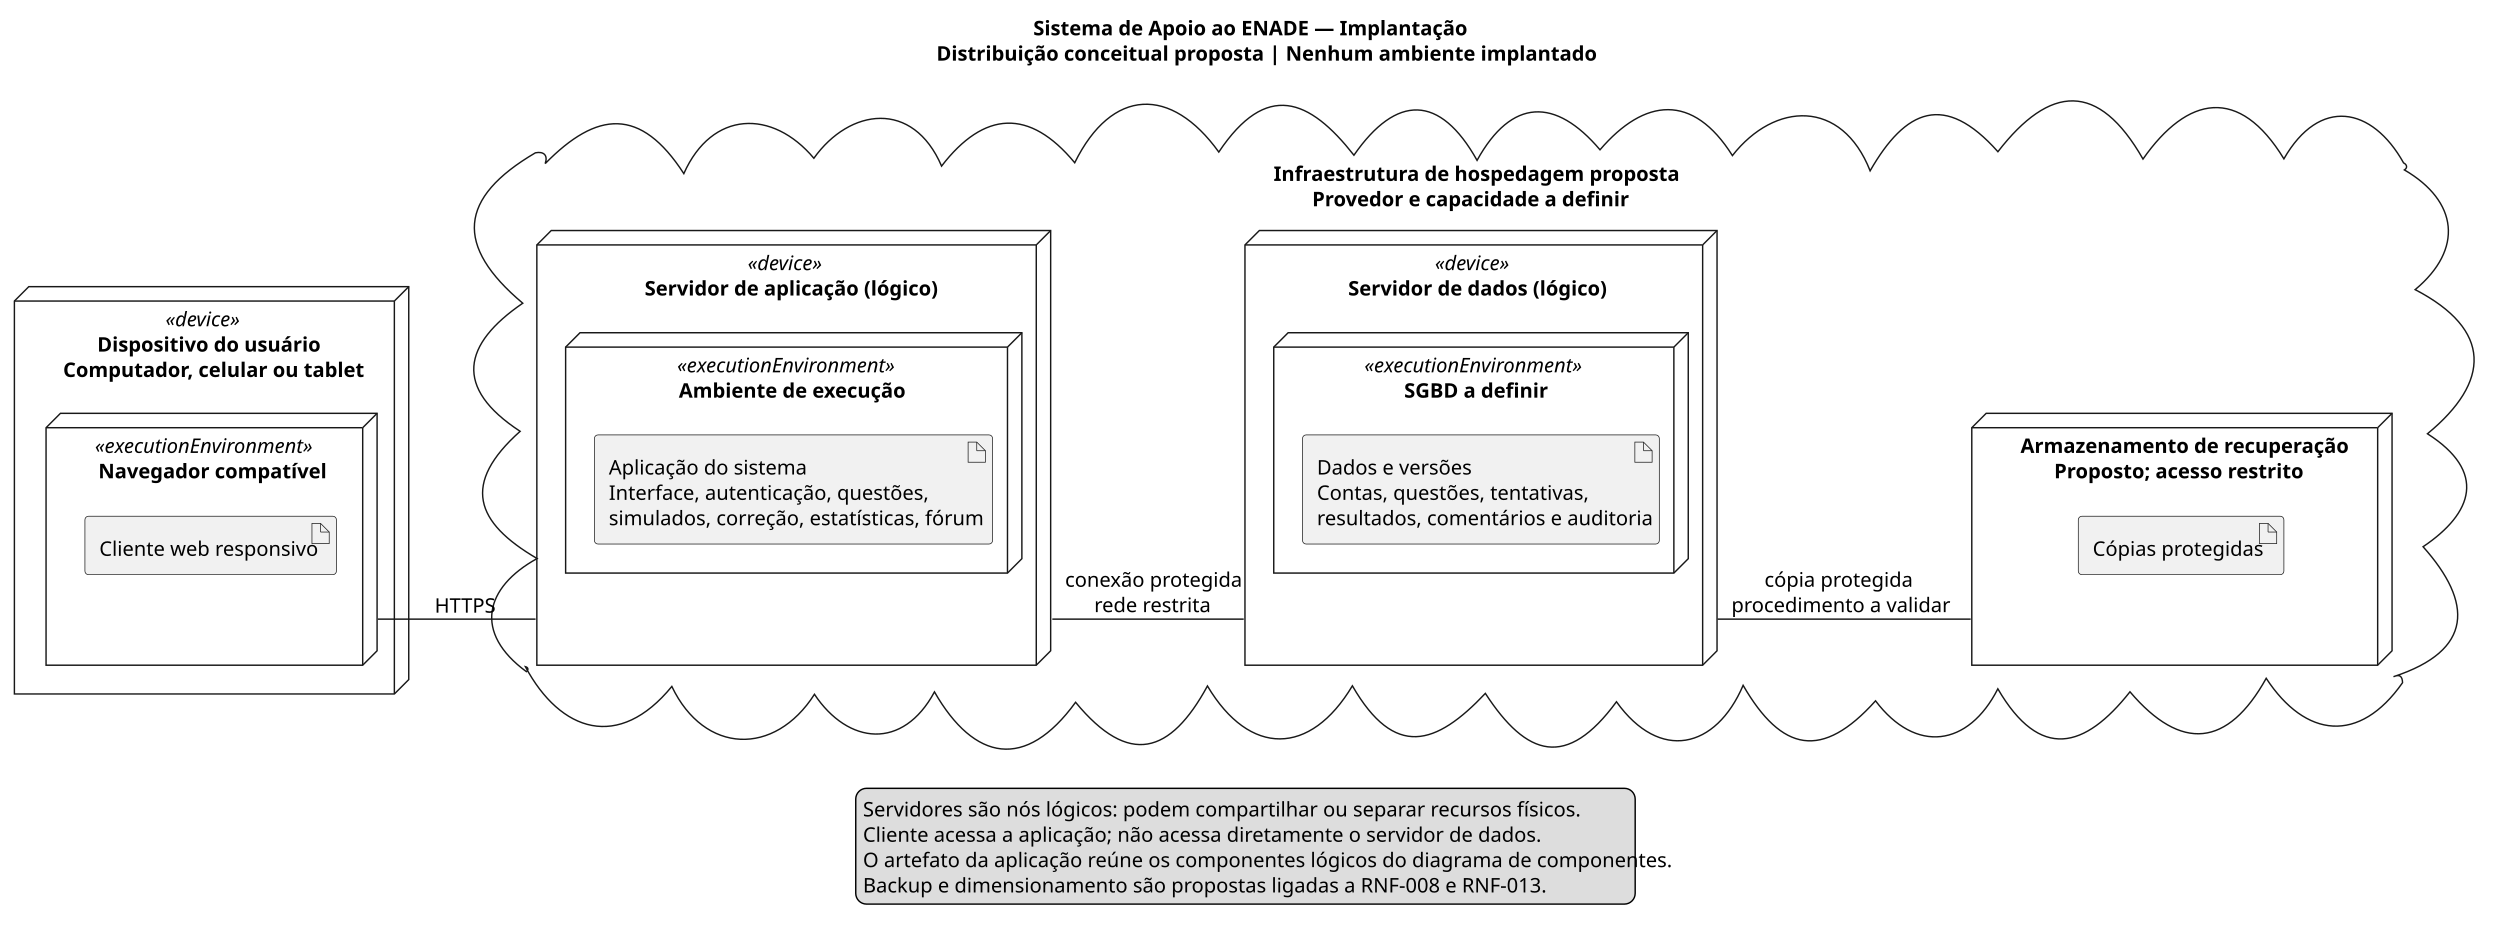
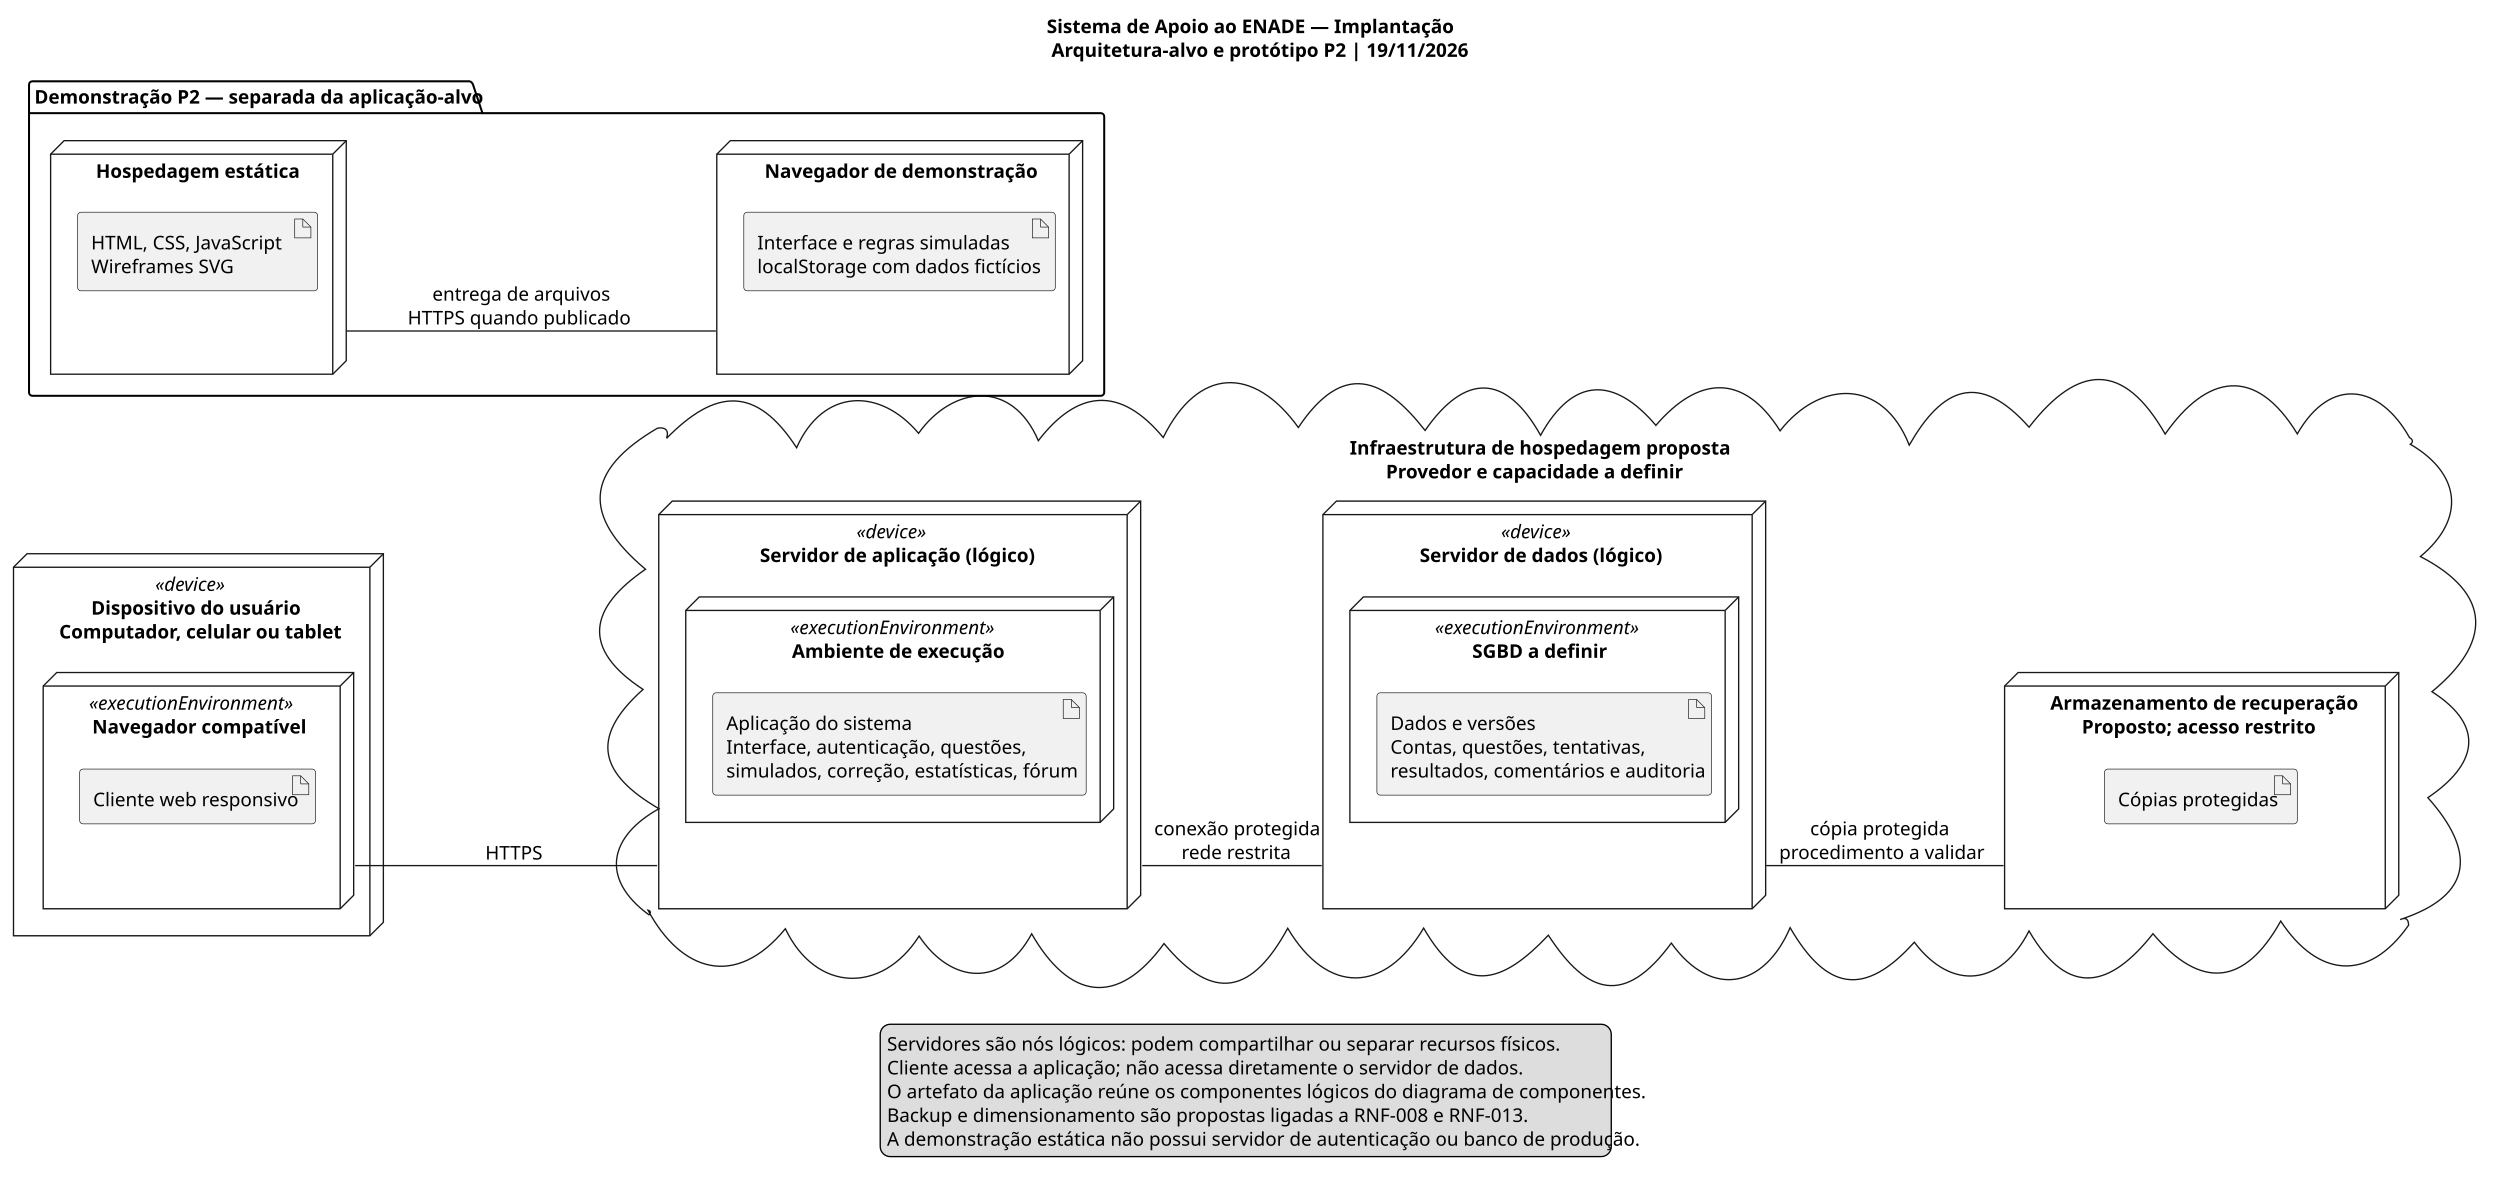
- <svg xmlns="http://www.w3.org/2000/svg" version="1.1" data-diagram-type="DESCRIPTION" style="width:1737px;height:647px;background:#FFFFFF;" width="1737px" height="647px" viewBox="0 0 1737 647" zoomAndPan="magnify" preserveAspectRatio="none" contentStyleType="text/css">
+ <svg xmlns="http://www.w3.org/2000/svg" version="1.1" data-diagram-type="DESCRIPTION" style="width:1852px;height:875px;background:#FFFFFF;" width="1852px" height="875px" viewBox="0 0 1852 875" zoomAndPan="magnify" preserveAspectRatio="none" contentStyleType="text/css">
  <defs />
  <g font-family="sans-serif" lengthAdjust="spacing">
    <g class="title" data-source-line="6">
-       <text x="717.931" y="24.533" fill="#000" font-size="14" textLength="294.834" font-weight="700">Sistema de Apoio ao ENADE — Implantação</text>
-       <text x="650.638" y="42.143" fill="#000" font-size="14" textLength="429.42" font-weight="700">Distribuição conceitual proposta | Nenhum ambiente implantado</text>
+       <text x="775.431" y="24.533" fill="#000" font-size="14" textLength="294.834" font-weight="700">Sistema de Apoio ao ENADE — Implantação</text>
+       <text x="778.904" y="42.143" fill="#000" font-size="14" textLength="287.889" font-weight="700">Arquitetura-alvo e protótipo P2 | 19/11/2026</text>
    </g>
    <g class="cluster" data-qualified-name="Device" id="ent0001" data-source-line="7">
-       <polygon points="10,209.171,20,199.171,284,199.171,284,472.171,274,482.171,10,482.171,10,209.171" fill="none" style="stroke:#181818;stroke-width:1;stroke-linejoin:miter;stroke-miterlimit:10;" />
-       <line x1="274" y1="209.171" x2="284" y2="199.171" style="stroke:#181818;stroke-width:1;" />
-       <line x1="10" y1="209.171" x2="274" y2="209.171" style="stroke:#181818;stroke-width:1;" />
-       <line x1="274" y1="209.171" x2="274" y2="482.171" style="stroke:#181818;stroke-width:1;" />
-       <text x="114.979" y="226.704" fill="#000" font-size="14" textLength="56.041" font-style="italic">«device»</text>
-       <text x="67.548" y="244.313" fill="#000" font-size="14" textLength="150.903" font-weight="700">Dispositivo do usuário</text>
-       <text x="43.824" y="261.923" fill="#000" font-size="14" textLength="198.352" font-weight="700">Computador, celular ou tablet</text>
+       <polygon points="10,420.219,20,410.219,284,410.219,284,683.219,274,693.219,10,693.219,10,420.219" fill="none" style="stroke:#181818;stroke-width:1;stroke-linejoin:miter;stroke-miterlimit:10;" />
+       <line x1="274" y1="420.219" x2="284" y2="410.219" style="stroke:#181818;stroke-width:1;" />
+       <line x1="10" y1="420.219" x2="274" y2="420.219" style="stroke:#181818;stroke-width:1;" />
+       <line x1="274" y1="420.219" x2="274" y2="693.219" style="stroke:#181818;stroke-width:1;" />
+       <text x="114.979" y="437.752" fill="#000" font-size="14" textLength="56.041" font-style="italic">«device»</text>
+       <text x="67.548" y="455.361" fill="#000" font-size="14" textLength="150.903" font-weight="700">Dispositivo do usuário</text>
+       <text x="43.824" y="472.971" fill="#000" font-size="14" textLength="198.352" font-weight="700">Computador, celular ou tablet</text>
    </g>
    <g class="cluster" data-qualified-name="Device.Browser" id="ent0002" data-source-line="8">
-       <polygon points="32,297.171,42,287.171,262,287.171,262,452.171,252,462.171,32,462.171,32,297.171" fill="none" style="stroke:#181818;stroke-width:1;stroke-linejoin:miter;stroke-miterlimit:10;" />
-       <line x1="252" y1="297.171" x2="262" y2="287.171" style="stroke:#181818;stroke-width:1;" />
-       <line x1="32" y1="297.171" x2="252" y2="297.171" style="stroke:#181818;stroke-width:1;" />
-       <line x1="252" y1="297.171" x2="252" y2="462.171" style="stroke:#181818;stroke-width:1;" />
-       <text x="65.952" y="314.704" fill="#000" font-size="14" textLength="154.096" font-style="italic">«executionEnvironment»</text>
-       <text x="68.307" y="332.313" fill="#000" font-size="14" textLength="149.386" font-weight="700">Navegador compatível</text>
+       <polygon points="32,508.219,42,498.219,262,498.219,262,663.219,252,673.219,32,673.219,32,508.219" fill="none" style="stroke:#181818;stroke-width:1;stroke-linejoin:miter;stroke-miterlimit:10;" />
+       <line x1="252" y1="508.219" x2="262" y2="498.219" style="stroke:#181818;stroke-width:1;" />
+       <line x1="32" y1="508.219" x2="252" y2="508.219" style="stroke:#181818;stroke-width:1;" />
+       <line x1="252" y1="508.219" x2="252" y2="673.219" style="stroke:#181818;stroke-width:1;" />
+       <text x="65.952" y="525.752" fill="#000" font-size="14" textLength="154.096" font-style="italic">«executionEnvironment»</text>
+       <text x="68.307" y="543.361" fill="#000" font-size="14" textLength="149.386" font-weight="700">Navegador compatível</text>
    </g>
    <g class="cluster" data-qualified-name="Infraestrutura de hospedagem proposta.nProvedor e capacidade a definir" id="ent0004" data-source-line="12">
-       <path d="M378.767,113.712 C414.78,76.979 445.065,74.223 475.122,120.616 C494.689,76.612 536.67,75.695 565.475,109.95 C590.36,75.068 634.298,69.12 654.208,115.391 C683.751,77.001 715.258,75.091 746.714,113.074 C772.511,60.74 813.721,59.683 846.819,105.639 C879.913,56.219 909.689,68.37 940.709,107.83 C970.217,65.336 1000.462,65.337 1026.263,111.411 C1050.31,67.959 1080.769,67.639 1111.68,104.072 C1142.631,67.985 1176.213,64.483 1203.681,108.092 C1233.103,70.566 1279.633,68.602 1299.364,118.676 C1323.896,75.992 1350.996,63.679 1388.148,105.401 C1424.259,58.752 1457.95,56.237 1488.95,110.507 C1519.845,66.404 1555.812,59.462 1586.853,110.355 C1611.594,67.196 1648.049,73.941 1670,113.171 C1672.179,114.233 1673.086,116.435 1670.602,118.07 C1707.875,139.877 1711.833,173.067 1678.058,201.243 C1731.696,229.116 1730.627,265.171 1686.594,301.371 C1727.951,327.821 1718.443,356.368 1683.557,379.869 C1718.224,418.686 1718.774,451.943 1663,470.171 C1667.367,468.293 1669.137,469.852 1669.294,474.336 C1639.328,517.14 1601.818,512.886 1574.557,471.299 C1547.882,519.308 1515.472,522.477 1479.908,480.666 C1448.566,520.323 1417.423,528.922 1388.099,478.606 C1367.652,518.819 1331.151,524.032 1303.12,486.942 C1266.001,528.267 1237.993,522.554 1211.123,476.189 C1192.175,520.424 1153.24,529.624 1123.115,487.59 C1088.555,534.606 1060.756,525.97 1032.022,481.771 C997.699,518.097 969,527.367 939.635,476.517 C910.419,525.405 868.252,525.916 838.93,476.625 C813.173,523.959 784.484,532.981 747.314,487.944 C712.598,535.728 676.92,528.921 649.266,480.73 C627.356,521.424 589.321,517.567 565.885,482.407 C538.279,525.619 489.413,524.322 466.792,476.952 C430.031,521.856 389.493,508.879 365,463.171 C367.06,463.666 367.392,465.384 365.764,466.682 C328.795,439.64 336.699,408.182 373.182,388.072 C330.017,362.878 320.593,336.073 361.385,299.675 C314.958,269.35 321.506,239.184 363.213,210.67 C315.726,170.731 318.41,137.611 372,106.171 C377.737,105.055 380.889,107.775 378.767,113.712" style="stroke:#181818;stroke-width:1;" fill="none" />
-       <text x="884.866" y="125.704" fill="#000" font-size="14" textLength="265.269" font-weight="700">Infraestrutura de hospedagem proposta</text>
-       <text x="911.683" y="143.313" fill="#000" font-size="14" textLength="211.634" font-weight="700">Provedor e capacidade a definir</text>
+       <path d="M493.767,324.76 C529.78,288.026 560.065,285.271 590.122,331.663 C609.689,287.66 651.67,286.743 680.475,320.998 C705.36,286.116 749.298,280.167 769.208,326.439 C798.751,288.048 830.258,286.139 861.714,324.122 C887.511,271.788 928.721,270.731 961.819,316.687 C994.913,267.267 1024.689,279.418 1055.709,318.878 C1085.217,276.384 1115.462,276.385 1141.263,322.459 C1165.31,279.007 1195.769,278.686 1226.68,315.12 C1257.631,279.033 1291.213,275.531 1318.681,319.14 C1348.103,281.613 1394.633,279.65 1414.364,329.724 C1438.896,287.039 1465.996,274.727 1503.148,316.449 C1539.259,269.799 1572.95,267.285 1603.95,321.554 C1634.845,277.452 1670.812,270.509 1701.853,321.403 C1726.594,278.244 1763.049,284.989 1785,324.219 C1787.179,325.281 1788.086,327.483 1785.602,329.118 C1822.875,350.925 1826.833,384.115 1793.058,412.291 C1846.696,440.164 1845.627,476.219 1801.594,512.419 C1842.951,538.869 1833.443,567.416 1798.557,590.917 C1833.224,629.733 1833.774,662.991 1778,681.219 C1782.367,679.341 1784.137,680.9 1784.294,685.384 C1754.328,728.187 1716.818,723.934 1689.557,682.347 C1662.882,730.356 1630.472,733.525 1594.908,691.714 C1563.566,731.371 1532.423,739.97 1503.099,689.654 C1482.652,729.867 1446.151,735.08 1418.12,697.99 C1381.001,739.315 1352.993,733.602 1326.123,687.237 C1307.175,731.472 1268.24,740.672 1238.115,698.638 C1203.555,745.653 1175.756,737.018 1147.022,692.819 C1112.699,729.145 1084,738.415 1054.635,687.565 C1025.419,736.453 983.252,736.963 953.93,687.673 C928.173,735.007 899.484,744.028 862.314,698.992 C827.598,746.776 791.92,739.969 764.266,691.778 C742.356,732.471 704.321,728.615 680.885,693.454 C653.279,736.667 604.413,735.37 581.792,688 C545.031,732.904 504.493,719.927 480,674.219 C482.06,674.714 482.392,676.432 480.764,677.729 C443.795,650.688 451.699,619.23 488.182,599.12 C445.017,573.926 435.593,547.121 476.385,510.723 C429.958,480.398 436.506,450.232 478.213,421.718 C430.726,381.779 433.41,348.659 487,317.219 C492.737,316.103 495.889,318.823 493.767,324.76" style="stroke:#181818;stroke-width:1;" fill="none" />
+       <text x="999.866" y="336.752" fill="#000" font-size="14" textLength="265.269" font-weight="700">Infraestrutura de hospedagem proposta</text>
+       <text x="1026.683" y="354.361" fill="#000" font-size="14" textLength="211.634" font-weight="700">Provedor e capacidade a definir</text>
    </g>
    <g class="cluster" data-qualified-name="Infraestrutura de hospedagem proposta.nProvedor e capacidade a definir.App" id="ent0005" data-source-line="13">
-       <polygon points="373,170.171,383,160.171,730,160.171,730,452.171,720,462.171,373,462.171,373,170.171" fill="none" style="stroke:#181818;stroke-width:1;stroke-linejoin:miter;stroke-miterlimit:10;" />
-       <line x1="720" y1="170.171" x2="730" y2="160.171" style="stroke:#181818;stroke-width:1;" />
-       <line x1="373" y1="170.171" x2="720" y2="170.171" style="stroke:#181818;stroke-width:1;" />
-       <line x1="720" y1="170.171" x2="720" y2="462.171" style="stroke:#181818;stroke-width:1;" />
-       <text x="519.479" y="187.704" fill="#000" font-size="14" textLength="56.041" font-style="italic">«device»</text>
-       <text x="447.917" y="205.313" fill="#000" font-size="14" textLength="199.165" font-weight="700">Servidor de aplicação (lógico)</text>
+       <polygon points="488,381.219,498,371.219,845,371.219,845,663.219,835,673.219,488,673.219,488,381.219" fill="none" style="stroke:#181818;stroke-width:1;stroke-linejoin:miter;stroke-miterlimit:10;" />
+       <line x1="835" y1="381.219" x2="845" y2="371.219" style="stroke:#181818;stroke-width:1;" />
+       <line x1="488" y1="381.219" x2="835" y2="381.219" style="stroke:#181818;stroke-width:1;" />
+       <line x1="835" y1="381.219" x2="835" y2="673.219" style="stroke:#181818;stroke-width:1;" />
+       <text x="634.479" y="398.752" fill="#000" font-size="14" textLength="56.041" font-style="italic">«device»</text>
+       <text x="562.917" y="416.361" fill="#000" font-size="14" textLength="199.165" font-weight="700">Servidor de aplicação (lógico)</text>
    </g>
    <g class="cluster" data-qualified-name="Infraestrutura de hospedagem proposta.nProvedor e capacidade a definir.App.Runtime" id="ent0006" data-source-line="14">
-       <polygon points="393,241.171,403,231.171,710,231.171,710,388.171,700,398.171,393,398.171,393,241.171" fill="none" style="stroke:#181818;stroke-width:1;stroke-linejoin:miter;stroke-miterlimit:10;" />
-       <line x1="700" y1="241.171" x2="710" y2="231.171" style="stroke:#181818;stroke-width:1;" />
-       <line x1="393" y1="241.171" x2="700" y2="241.171" style="stroke:#181818;stroke-width:1;" />
-       <line x1="700" y1="241.171" x2="700" y2="398.171" style="stroke:#181818;stroke-width:1;" />
-       <text x="470.452" y="258.704" fill="#000" font-size="14" textLength="154.096" font-style="italic">«executionEnvironment»</text>
-       <text x="471.638" y="276.313" fill="#000" font-size="14" textLength="151.724" font-weight="700">Ambiente de execução</text>
+       <polygon points="508,452.219,518,442.219,825,442.219,825,599.219,815,609.219,508,609.219,508,452.219" fill="none" style="stroke:#181818;stroke-width:1;stroke-linejoin:miter;stroke-miterlimit:10;" />
+       <line x1="815" y1="452.219" x2="825" y2="442.219" style="stroke:#181818;stroke-width:1;" />
+       <line x1="508" y1="452.219" x2="815" y2="452.219" style="stroke:#181818;stroke-width:1;" />
+       <line x1="815" y1="452.219" x2="815" y2="609.219" style="stroke:#181818;stroke-width:1;" />
+       <text x="585.452" y="469.752" fill="#000" font-size="14" textLength="154.096" font-style="italic">«executionEnvironment»</text>
+       <text x="586.638" y="487.361" fill="#000" font-size="14" textLength="151.724" font-weight="700">Ambiente de execução</text>
    </g>
    <g class="cluster" data-qualified-name="Infraestrutura de hospedagem proposta.nProvedor e capacidade a definir.DB" id="ent0008" data-source-line="18">
-       <polygon points="865,170.171,875,160.171,1193,160.171,1193,452.171,1183,462.171,865,462.171,865,170.171" fill="none" style="stroke:#181818;stroke-width:1;stroke-linejoin:miter;stroke-miterlimit:10;" />
-       <line x1="1183" y1="170.171" x2="1193" y2="160.171" style="stroke:#181818;stroke-width:1;" />
-       <line x1="865" y1="170.171" x2="1183" y2="170.171" style="stroke:#181818;stroke-width:1;" />
-       <line x1="1183" y1="170.171" x2="1183" y2="462.171" style="stroke:#181818;stroke-width:1;" />
-       <text x="996.979" y="187.704" fill="#000" font-size="14" textLength="56.041" font-style="italic">«device»</text>
-       <text x="936.71" y="205.313" fill="#000" font-size="14" textLength="176.579" font-weight="700">Servidor de dados (lógico)</text>
+       <polygon points="980,381.219,990,371.219,1308,371.219,1308,663.219,1298,673.219,980,673.219,980,381.219" fill="none" style="stroke:#181818;stroke-width:1;stroke-linejoin:miter;stroke-miterlimit:10;" />
+       <line x1="1298" y1="381.219" x2="1308" y2="371.219" style="stroke:#181818;stroke-width:1;" />
+       <line x1="980" y1="381.219" x2="1298" y2="381.219" style="stroke:#181818;stroke-width:1;" />
+       <line x1="1298" y1="381.219" x2="1298" y2="673.219" style="stroke:#181818;stroke-width:1;" />
+       <text x="1111.979" y="398.752" fill="#000" font-size="14" textLength="56.041" font-style="italic">«device»</text>
+       <text x="1051.71" y="416.361" fill="#000" font-size="14" textLength="176.579" font-weight="700">Servidor de dados (lógico)</text>
    </g>
    <g class="cluster" data-qualified-name="Infraestrutura de hospedagem proposta.nProvedor e capacidade a definir.DB.Engine" id="ent0009" data-source-line="19">
-       <polygon points="885,241.171,895,231.171,1173,231.171,1173,388.171,1163,398.171,885,398.171,885,241.171" fill="none" style="stroke:#181818;stroke-width:1;stroke-linejoin:miter;stroke-miterlimit:10;" />
-       <line x1="1163" y1="241.171" x2="1173" y2="231.171" style="stroke:#181818;stroke-width:1;" />
-       <line x1="885" y1="241.171" x2="1163" y2="241.171" style="stroke:#181818;stroke-width:1;" />
-       <line x1="1163" y1="241.171" x2="1163" y2="398.171" style="stroke:#181818;stroke-width:1;" />
-       <text x="947.952" y="258.704" fill="#000" font-size="14" textLength="154.096" font-style="italic">«executionEnvironment»</text>
-       <text x="975.604" y="276.313" fill="#000" font-size="14" textLength="98.793" font-weight="700">SGBD a definir</text>
+       <polygon points="1000,452.219,1010,442.219,1288,442.219,1288,599.219,1278,609.219,1000,609.219,1000,452.219" fill="none" style="stroke:#181818;stroke-width:1;stroke-linejoin:miter;stroke-miterlimit:10;" />
+       <line x1="1278" y1="452.219" x2="1288" y2="442.219" style="stroke:#181818;stroke-width:1;" />
+       <line x1="1000" y1="452.219" x2="1278" y2="452.219" style="stroke:#181818;stroke-width:1;" />
+       <line x1="1278" y1="452.219" x2="1278" y2="609.219" style="stroke:#181818;stroke-width:1;" />
+       <text x="1062.952" y="469.752" fill="#000" font-size="14" textLength="154.096" font-style="italic">«executionEnvironment»</text>
+       <text x="1090.604" y="487.361" fill="#000" font-size="14" textLength="98.793" font-weight="700">SGBD a definir</text>
    </g>
    <g class="cluster" data-qualified-name="Infraestrutura de hospedagem proposta.nProvedor e capacidade a definir.Storage" id="ent0011" data-source-line="23">
-       <polygon points="1370,297.171,1380,287.171,1662,287.171,1662,452.171,1652,462.171,1370,462.171,1370,297.171" fill="none" style="stroke:#181818;stroke-width:1;stroke-linejoin:miter;stroke-miterlimit:10;" />
-       <line x1="1652" y1="297.171" x2="1662" y2="287.171" style="stroke:#181818;stroke-width:1;" />
-       <line x1="1370" y1="297.171" x2="1652" y2="297.171" style="stroke:#181818;stroke-width:1;" />
-       <line x1="1652" y1="297.171" x2="1652" y2="462.171" style="stroke:#181818;stroke-width:1;" />
-       <text x="1403.849" y="314.704" fill="#000" font-size="14" textLength="216.303" font-weight="700">Armazenamento de recuperação</text>
-       <text x="1427.2" y="332.313" fill="#000" font-size="14" textLength="169.6" font-weight="700">Proposto; acesso restrito</text>
+       <polygon points="1485,508.219,1495,498.219,1777,498.219,1777,663.219,1767,673.219,1485,673.219,1485,508.219" fill="none" style="stroke:#181818;stroke-width:1;stroke-linejoin:miter;stroke-miterlimit:10;" />
+       <line x1="1767" y1="508.219" x2="1777" y2="498.219" style="stroke:#181818;stroke-width:1;" />
+       <line x1="1485" y1="508.219" x2="1767" y2="508.219" style="stroke:#181818;stroke-width:1;" />
+       <line x1="1767" y1="508.219" x2="1767" y2="673.219" style="stroke:#181818;stroke-width:1;" />
+       <text x="1518.849" y="525.752" fill="#000" font-size="14" textLength="216.303" font-weight="700">Armazenamento de recuperação</text>
+       <text x="1542.2" y="543.361" fill="#000" font-size="14" textLength="169.6" font-weight="700">Proposto; acesso restrito</text>
+     </g>
+     <g class="cluster" data-qualified-name="Demonstra..o P2 . separada da aplica..o-alvo" id="ent0016" data-source-line="30">
+       <path d="M24,60.219 L347.909,60.219 A3.75,3.75 0 0 1 350.409,62.719 L357.409,83.828 L815.5,83.828 A2.5,2.5 0 0 1 818,86.328 L818,290.719 A2.5,2.5 0 0 1 815.5,293.219 L24,293.219 A2.5,2.5 0 0 1 21.5,290.719 L21.5,62.719 A2.5,2.5 0 0 1 24,60.219" style="stroke:#000;stroke-width:1.5;" fill="none" />
+       <line x1="21.5" y1="83.828" x2="357.409" y2="83.828" style="stroke:#000;stroke-width:1.5;" />
+       <text x="25.5" y="76.752" fill="#000" font-size="14" textLength="322.909" font-weight="700">Demonstração P2 — separada da aplicação-alvo</text>
+     </g>
+     <g class="cluster" data-qualified-name="Demonstra..o P2 . separada da aplica..o-alvo.Static" id="ent0017" data-source-line="31">
+       <polygon points="37.5,114.219,47.5,104.219,256.5,104.219,256.5,267.219,246.5,277.219,37.5,277.219,37.5,114.219" fill="none" style="stroke:#181818;stroke-width:1;stroke-linejoin:miter;stroke-miterlimit:10;" />
+       <line x1="246.5" y1="114.219" x2="256.5" y2="104.219" style="stroke:#181818;stroke-width:1;" />
+       <line x1="37.5" y1="114.219" x2="246.5" y2="114.219" style="stroke:#181818;stroke-width:1;" />
+       <line x1="246.5" y1="114.219" x2="246.5" y2="277.219" style="stroke:#181818;stroke-width:1;" />
+       <text x="71.028" y="131.752" fill="#000" font-size="14" textLength="143.944" font-weight="700">Hospedagem estática</text>
+     </g>
+     <g class="cluster" data-qualified-name="Demonstra..o P2 . separada da aplica..o-alvo.DemoBrowser" id="ent0019" data-source-line="34">
+       <polygon points="531,114.219,541,104.219,802,104.219,802,267.219,792,277.219,531,277.219,531,114.219" fill="none" style="stroke:#181818;stroke-width:1;stroke-linejoin:miter;stroke-miterlimit:10;" />
+       <line x1="792" y1="114.219" x2="802" y2="104.219" style="stroke:#181818;stroke-width:1;" />
+       <line x1="531" y1="114.219" x2="792" y2="114.219" style="stroke:#181818;stroke-width:1;" />
+       <line x1="792" y1="114.219" x2="792" y2="277.219" style="stroke:#181818;stroke-width:1;" />
+       <text x="566.414" y="131.752" fill="#000" font-size="14" textLength="192.172" font-weight="700">Navegador de demonstração</text>
    </g>
    <g class="entity" data-qualified-name="Device.Browser.Client" id="ent0003" data-source-line="9">
-       <rect x="59" y="358.671" width="174.744" height="40.609" fill="#F1F1F1" style="stroke:#181818;stroke-width:0.5;" rx="2.5" ry="2.5" />
-       <polygon points="216.744,363.671,216.744,377.671,228.744,377.671,228.744,369.671,222.744,363.671,216.744,363.671" fill="#F1F1F1" style="stroke:#181818;stroke-width:0.5;stroke-linejoin:miter;stroke-miterlimit:10;" />
-       <line x1="222.744" y1="363.671" x2="222.744" y2="369.671" style="stroke:#181818;stroke-width:0.5;" />
-       <line x1="228.744" y1="369.671" x2="222.744" y2="369.671" style="stroke:#181818;stroke-width:0.5;" />
-       <text x="69" y="386.204" fill="#000" font-size="14" textLength="144.744">Cliente web responsivo</text>
+       <rect x="59" y="569.719" width="174.744" height="40.609" fill="#F1F1F1" style="stroke:#181818;stroke-width:0.5;" rx="2.5" ry="2.5" />
+       <polygon points="216.744,574.719,216.744,588.719,228.744,588.719,228.744,580.719,222.744,574.719,216.744,574.719" fill="#F1F1F1" style="stroke:#181818;stroke-width:0.5;stroke-linejoin:miter;stroke-miterlimit:10;" />
+       <line x1="222.744" y1="574.719" x2="222.744" y2="580.719" style="stroke:#181818;stroke-width:0.5;" />
+       <line x1="228.744" y1="580.719" x2="222.744" y2="580.719" style="stroke:#181818;stroke-width:0.5;" />
+       <text x="69" y="597.252" fill="#000" font-size="14" textLength="144.744">Cliente web responsivo</text>
    </g>
    <g class="entity" data-qualified-name="Infraestrutura de hospedagem proposta.nProvedor e capacidade a definir.App.Runtime.Software" id="ent0007" data-source-line="15">
-       <rect x="413" y="302.171" width="276.647" height="75.828" fill="#F1F1F1" style="stroke:#181818;stroke-width:0.5;" rx="2.5" ry="2.5" />
-       <polygon points="672.647,307.171,672.647,321.171,684.647,321.171,684.647,313.171,678.647,307.171,672.647,307.171" fill="#F1F1F1" style="stroke:#181818;stroke-width:0.5;stroke-linejoin:miter;stroke-miterlimit:10;" />
-       <line x1="678.647" y1="307.171" x2="678.647" y2="313.171" style="stroke:#181818;stroke-width:0.5;" />
-       <line x1="684.647" y1="313.171" x2="678.647" y2="313.171" style="stroke:#181818;stroke-width:0.5;" />
-       <text x="423" y="329.704" fill="#000" font-size="14" textLength="132.289">Aplicação do sistema</text>
-       <text x="423" y="347.313" fill="#000" font-size="14" textLength="210.137">Interface, autenticação, questões,</text>
-       <text x="423" y="364.923" fill="#000" font-size="14" textLength="246.647">simulados, correção, estatísticas, fórum</text>
+       <rect x="528" y="513.219" width="276.647" height="75.828" fill="#F1F1F1" style="stroke:#181818;stroke-width:0.5;" rx="2.5" ry="2.5" />
+       <polygon points="787.647,518.219,787.647,532.219,799.647,532.219,799.647,524.219,793.647,518.219,787.647,518.219" fill="#F1F1F1" style="stroke:#181818;stroke-width:0.5;stroke-linejoin:miter;stroke-miterlimit:10;" />
+       <line x1="793.647" y1="518.219" x2="793.647" y2="524.219" style="stroke:#181818;stroke-width:0.5;" />
+       <line x1="799.647" y1="524.219" x2="793.647" y2="524.219" style="stroke:#181818;stroke-width:0.5;" />
+       <text x="538" y="540.752" fill="#000" font-size="14" textLength="132.289">Aplicação do sistema</text>
+       <text x="538" y="558.361" fill="#000" font-size="14" textLength="210.137">Interface, autenticação, questões,</text>
+       <text x="538" y="575.971" fill="#000" font-size="14" textLength="246.647">simulados, correção, estatísticas, fórum</text>
    </g>
    <g class="entity" data-qualified-name="Infraestrutura de hospedagem proposta.nProvedor e capacidade a definir.DB.Engine.Data" id="ent0010" data-source-line="20">
-       <rect x="905" y="302.171" width="247.896" height="75.828" fill="#F1F1F1" style="stroke:#181818;stroke-width:0.5;" rx="2.5" ry="2.5" />
-       <polygon points="1135.896,307.171,1135.896,321.171,1147.896,321.171,1147.896,313.171,1141.896,307.171,1135.896,307.171" fill="#F1F1F1" style="stroke:#181818;stroke-width:0.5;stroke-linejoin:miter;stroke-miterlimit:10;" />
-       <line x1="1141.896" y1="307.171" x2="1141.896" y2="313.171" style="stroke:#181818;stroke-width:0.5;" />
-       <line x1="1147.896" y1="313.171" x2="1141.896" y2="313.171" style="stroke:#181818;stroke-width:0.5;" />
-       <text x="915" y="329.704" fill="#000" font-size="14" textLength="105.055">Dados e versões</text>
-       <text x="915" y="347.313" fill="#000" font-size="14" textLength="180.551">Contas, questões, tentativas,</text>
-       <text x="915" y="364.923" fill="#000" font-size="14" textLength="217.896">resultados, comentários e auditoria</text>
+       <rect x="1020" y="513.219" width="247.896" height="75.828" fill="#F1F1F1" style="stroke:#181818;stroke-width:0.5;" rx="2.5" ry="2.5" />
+       <polygon points="1250.896,518.219,1250.896,532.219,1262.896,532.219,1262.896,524.219,1256.896,518.219,1250.896,518.219" fill="#F1F1F1" style="stroke:#181818;stroke-width:0.5;stroke-linejoin:miter;stroke-miterlimit:10;" />
+       <line x1="1256.896" y1="518.219" x2="1256.896" y2="524.219" style="stroke:#181818;stroke-width:0.5;" />
+       <line x1="1262.896" y1="524.219" x2="1256.896" y2="524.219" style="stroke:#181818;stroke-width:0.5;" />
+       <text x="1030" y="540.752" fill="#000" font-size="14" textLength="105.055">Dados e versões</text>
+       <text x="1030" y="558.361" fill="#000" font-size="14" textLength="180.551">Contas, questões, tentativas,</text>
+       <text x="1030" y="575.971" fill="#000" font-size="14" textLength="217.896">resultados, comentários e auditoria</text>
    </g>
    <g class="entity" data-qualified-name="Infraestrutura de hospedagem proposta.nProvedor e capacidade a definir.Storage.Backup" id="ent0012" data-source-line="24">
-       <rect x="1444" y="358.671" width="142.848" height="40.609" fill="#F1F1F1" style="stroke:#181818;stroke-width:0.5;" rx="2.5" ry="2.5" />
-       <polygon points="1569.848,363.671,1569.848,377.671,1581.848,377.671,1581.848,369.671,1575.848,363.671,1569.848,363.671" fill="#F1F1F1" style="stroke:#181818;stroke-width:0.5;stroke-linejoin:miter;stroke-miterlimit:10;" />
-       <line x1="1575.848" y1="363.671" x2="1575.848" y2="369.671" style="stroke:#181818;stroke-width:0.5;" />
-       <line x1="1581.848" y1="369.671" x2="1575.848" y2="369.671" style="stroke:#181818;stroke-width:0.5;" />
-       <text x="1454" y="386.204" fill="#000" font-size="14" textLength="112.848">Cópias protegidas</text>
+       <rect x="1559" y="569.719" width="142.848" height="40.609" fill="#F1F1F1" style="stroke:#181818;stroke-width:0.5;" rx="2.5" ry="2.5" />
+       <polygon points="1684.848,574.719,1684.848,588.719,1696.848,588.719,1696.848,580.719,1690.848,574.719,1684.848,574.719" fill="#F1F1F1" style="stroke:#181818;stroke-width:0.5;stroke-linejoin:miter;stroke-miterlimit:10;" />
+       <line x1="1690.848" y1="574.719" x2="1690.848" y2="580.719" style="stroke:#181818;stroke-width:0.5;" />
+       <line x1="1696.848" y1="580.719" x2="1690.848" y2="580.719" style="stroke:#181818;stroke-width:0.5;" />
+       <text x="1569" y="597.252" fill="#000" font-size="14" textLength="112.848">Cópias protegidas</text>
+     </g>
+     <g class="entity" data-qualified-name="Demonstra..o P2 . separada da aplica..o-alvo.Static.ProtoFiles" id="ent0018" data-source-line="32">
+       <rect x="57.5" y="157.219" width="177.813" height="58.219" fill="#F1F1F1" style="stroke:#181818;stroke-width:0.5;" rx="2.5" ry="2.5" />
+       <polygon points="218.313,162.219,218.313,176.219,230.313,176.219,230.313,168.219,224.313,162.219,218.313,162.219" fill="#F1F1F1" style="stroke:#181818;stroke-width:0.5;stroke-linejoin:miter;stroke-miterlimit:10;" />
+       <line x1="224.313" y1="162.219" x2="224.313" y2="168.219" style="stroke:#181818;stroke-width:0.5;" />
+       <line x1="230.313" y1="168.219" x2="224.313" y2="168.219" style="stroke:#181818;stroke-width:0.5;" />
+       <text x="67.5" y="184.752" fill="#000" font-size="14" textLength="147.813">HTML, CSS, JavaScript</text>
+       <text x="67.5" y="202.361" fill="#000" font-size="14" textLength="105.014">Wireframes SVG</text>
+     </g>
+     <g class="entity" data-qualified-name="Demonstra..o P2 . separada da aplica..o-alvo.DemoBrowser.Demo" id="ent0020" data-source-line="35">
+       <rect x="551" y="157.219" width="230.765" height="58.219" fill="#F1F1F1" style="stroke:#181818;stroke-width:0.5;" rx="2.5" ry="2.5" />
+       <polygon points="764.765,162.219,764.765,176.219,776.765,176.219,776.765,168.219,770.765,162.219,764.765,162.219" fill="#F1F1F1" style="stroke:#181818;stroke-width:0.5;stroke-linejoin:miter;stroke-miterlimit:10;" />
+       <line x1="770.765" y1="162.219" x2="770.765" y2="168.219" style="stroke:#181818;stroke-width:0.5;" />
+       <line x1="776.765" y1="168.219" x2="770.765" y2="168.219" style="stroke:#181818;stroke-width:0.5;" />
+       <text x="561" y="184.752" fill="#000" font-size="14" textLength="176.641">Interface e regras simuladas</text>
+       <text x="561" y="202.361" fill="#000" font-size="14" textLength="200.765">localStorage com dados fictícios</text>
    </g>
    <g class="link" data-entity-1="ent0002" data-entity-2="ent0005" id="lnk13" data-link-type="association">
-       <path d="M262.535,430.171 C263.139,430.171 263.745,430.171 264.352,430.171 C266.779,430.171 269.227,430.171 271.693,430.171 C276.625,430.171 281.63,430.171 286.693,430.171 C306.946,430.171 328.13,430.171 349.309,430.171 C354.604,430.171 359.898,430.171 365.178,430.171 C366.498,430.171 367.817,430.171 369.135,430.171 C369.794,430.171 370.452,430.171 371.111,430.171 C371.44,430.171 371.769,430.171 372.098,430.171" style="stroke:#181818;stroke-width:1;" fill="none" />
-       <text x="302" y="425.704" fill="#000" font-size="14" textLength="45.89">HTTPS</text>
+       <path d="M263.1,641.219 C264.578,641.219 266.066,641.219 267.562,641.219 C273.547,641.219 279.673,641.219 285.92,641.219 C298.412,641.219 311.387,641.219 324.682,641.219 C351.273,641.219 379.145,641.219 407.01,641.219 C420.942,641.219 434.873,641.219 448.64,641.219 C455.523,641.219 462.366,641.219 469.148,641.219 C472.539,641.219 475.914,641.219 479.272,641.219 C480.951,641.219 482.626,641.219 484.296,641.219 C485.13,641.219 485.964,641.219 486.797,641.219" style="stroke:#181818;stroke-width:1;" fill="none" />
+       <text x="359.5" y="636.752" fill="#000" font-size="14" textLength="45.89">HTTPS</text>
    </g>
    <g class="link" data-entity-1="ent0005" data-entity-2="ent0008" id="lnk14" data-link-type="association">
-       <path d="M731.159,430.171 C731.931,430.171 732.704,430.171 733.477,430.171 C739.668,430.171 745.913,430.171 752.194,430.171 C764.757,430.171 777.465,430.171 790.174,430.171 C802.882,430.171 815.591,430.171 828.155,430.171 C834.437,430.171 840.683,430.171 846.874,430.171 C849.97,430.171 853.052,430.171 856.118,430.171 C857.651,430.171 859.18,430.171 860.705,430.171 C861.468,430.171 862.229,430.171 862.989,430.171 C863.369,430.171 863.749,430.171 864.129,430.171" style="stroke:#181818;stroke-width:1;" fill="none" />
-       <text x="740" y="407.704" fill="#000" font-size="14" textLength="115.199">conexão protegida</text>
-       <text x="760.251" y="425.313" fill="#000" font-size="14" textLength="74.696">rede restrita</text>
+       <path d="M846.159,641.219 C846.931,641.219 847.704,641.219 848.477,641.219 C854.668,641.219 860.913,641.219 867.194,641.219 C879.757,641.219 892.465,641.219 905.174,641.219 C917.882,641.219 930.591,641.219 943.155,641.219 C949.437,641.219 955.683,641.219 961.874,641.219 C964.97,641.219 968.052,641.219 971.118,641.219 C972.651,641.219 974.18,641.219 975.705,641.219 C976.468,641.219 977.229,641.219 977.989,641.219 C978.369,641.219 978.749,641.219 979.129,641.219" style="stroke:#181818;stroke-width:1;" fill="none" />
+       <text x="855" y="618.752" fill="#000" font-size="14" textLength="115.199">conexão protegida</text>
+       <text x="875.251" y="636.361" fill="#000" font-size="14" textLength="74.696">rede restrita</text>
    </g>
    <g class="link" data-entity-1="ent0008" data-entity-2="ent0011" id="lnk15" data-link-type="association">
-       <path d="M1193.352,430.171 C1194.122,430.171 1194.893,430.171 1195.665,430.171 C1220.377,430.171 1246.274,430.171 1272.172,430.171 C1298.071,430.171 1323.97,430.171 1348.687,430.171 C1354.866,430.171 1360.971,430.171 1366.984,430.171 C1367.735,430.171 1368.485,430.171 1369.234,430.171" style="stroke:#181818;stroke-width:1;" fill="none" />
-       <text x="1225.948" y="407.704" fill="#000" font-size="14" textLength="95.737">cópia protegida</text>
-       <text x="1203" y="425.313" fill="#000" font-size="14" textLength="141.634">procedimento a validar</text>
+       <path d="M1308.352,641.219 C1309.122,641.219 1309.893,641.219 1310.665,641.219 C1335.377,641.219 1361.274,641.219 1387.172,641.219 C1413.071,641.219 1438.97,641.219 1463.687,641.219 C1469.866,641.219 1475.971,641.219 1481.984,641.219 C1482.735,641.219 1483.485,641.219 1484.234,641.219" style="stroke:#181818;stroke-width:1;" fill="none" />
+       <text x="1340.948" y="618.752" fill="#000" font-size="14" textLength="95.737">cópia protegida</text>
+       <text x="1318" y="636.361" fill="#000" font-size="14" textLength="141.634">procedimento a validar</text>
    </g>
-     <g class="legend" data-source-line="30">
-       <rect x="594.57" y="547.728" width="541.556" height="80.438" fill="#DDD" style="stroke:#000;stroke-width:1;" rx="7.5" ry="7.5" />
-       <text x="599.57" y="567.261" fill="#000" font-size="14" textLength="474.66">Servidores são nós lógicos: podem compartilhar ou separar recursos físicos.</text>
-       <text x="599.57" y="584.871" fill="#000" font-size="14" textLength="454.494">Cliente acessa a aplicação; não acessa diretamente o servidor de dados.</text>
-       <text x="599.57" y="602.48" fill="#000" font-size="14" textLength="531.556">O artefato da aplicação reúne os componentes lógicos do diagrama de componentes.</text>
-       <text x="599.57" y="620.089" fill="#000" font-size="14" textLength="461.467">Backup e dimensionamento são propostas ligadas a RNF-008 e RNF-013.</text>
+     <g class="link" data-entity-1="ent0017" data-entity-2="ent0019" id="lnk21" data-link-type="association">
+       <path d="M256.509,245.219 C257.234,245.219 257.962,245.219 258.692,245.219 C261.612,245.219 264.569,245.219 267.562,245.219 C273.547,245.219 279.673,245.219 285.92,245.219 C298.412,245.219 311.387,245.219 324.682,245.219 C351.273,245.219 379.145,245.219 407.01,245.219 C434.875,245.219 462.731,245.219 489.29,245.219 C502.57,245.219 515.525,245.219 527.994,245.219 C528.773,245.219 529.55,245.219 530.326,245.219" style="stroke:#181818;stroke-width:1;" fill="none" />
+       <text x="320.286" y="222.752" fill="#000" font-size="14" textLength="123.751">entrega de arquivos</text>
+       <text x="302" y="240.361" fill="#000" font-size="14" textLength="160.323">HTTPS quando publicado</text>
+     </g>
+     <g class="legend" data-source-line="39">
+       <rect x="652.07" y="758.776" width="541.556" height="98.047" fill="#DDD" style="stroke:#000;stroke-width:1;" rx="7.5" ry="7.5" />
+       <text x="657.07" y="778.309" fill="#000" font-size="14" textLength="474.66">Servidores são nós lógicos: podem compartilhar ou separar recursos físicos.</text>
+       <text x="657.07" y="795.918" fill="#000" font-size="14" textLength="454.494">Cliente acessa a aplicação; não acessa diretamente o servidor de dados.</text>
+       <text x="657.07" y="813.528" fill="#000" font-size="14" textLength="531.556">O artefato da aplicação reúne os componentes lógicos do diagrama de componentes.</text>
+       <text x="657.07" y="831.137" fill="#000" font-size="14" textLength="461.467">Backup e dimensionamento são propostas ligadas a RNF-008 e RNF-013.</text>
+       <text x="657.07" y="848.747" fill="#000" font-size="14" textLength="529.231">A demonstração estática não possui servidor de autenticação ou banco de produção.</text>
    </g>
  </g>
</svg>
